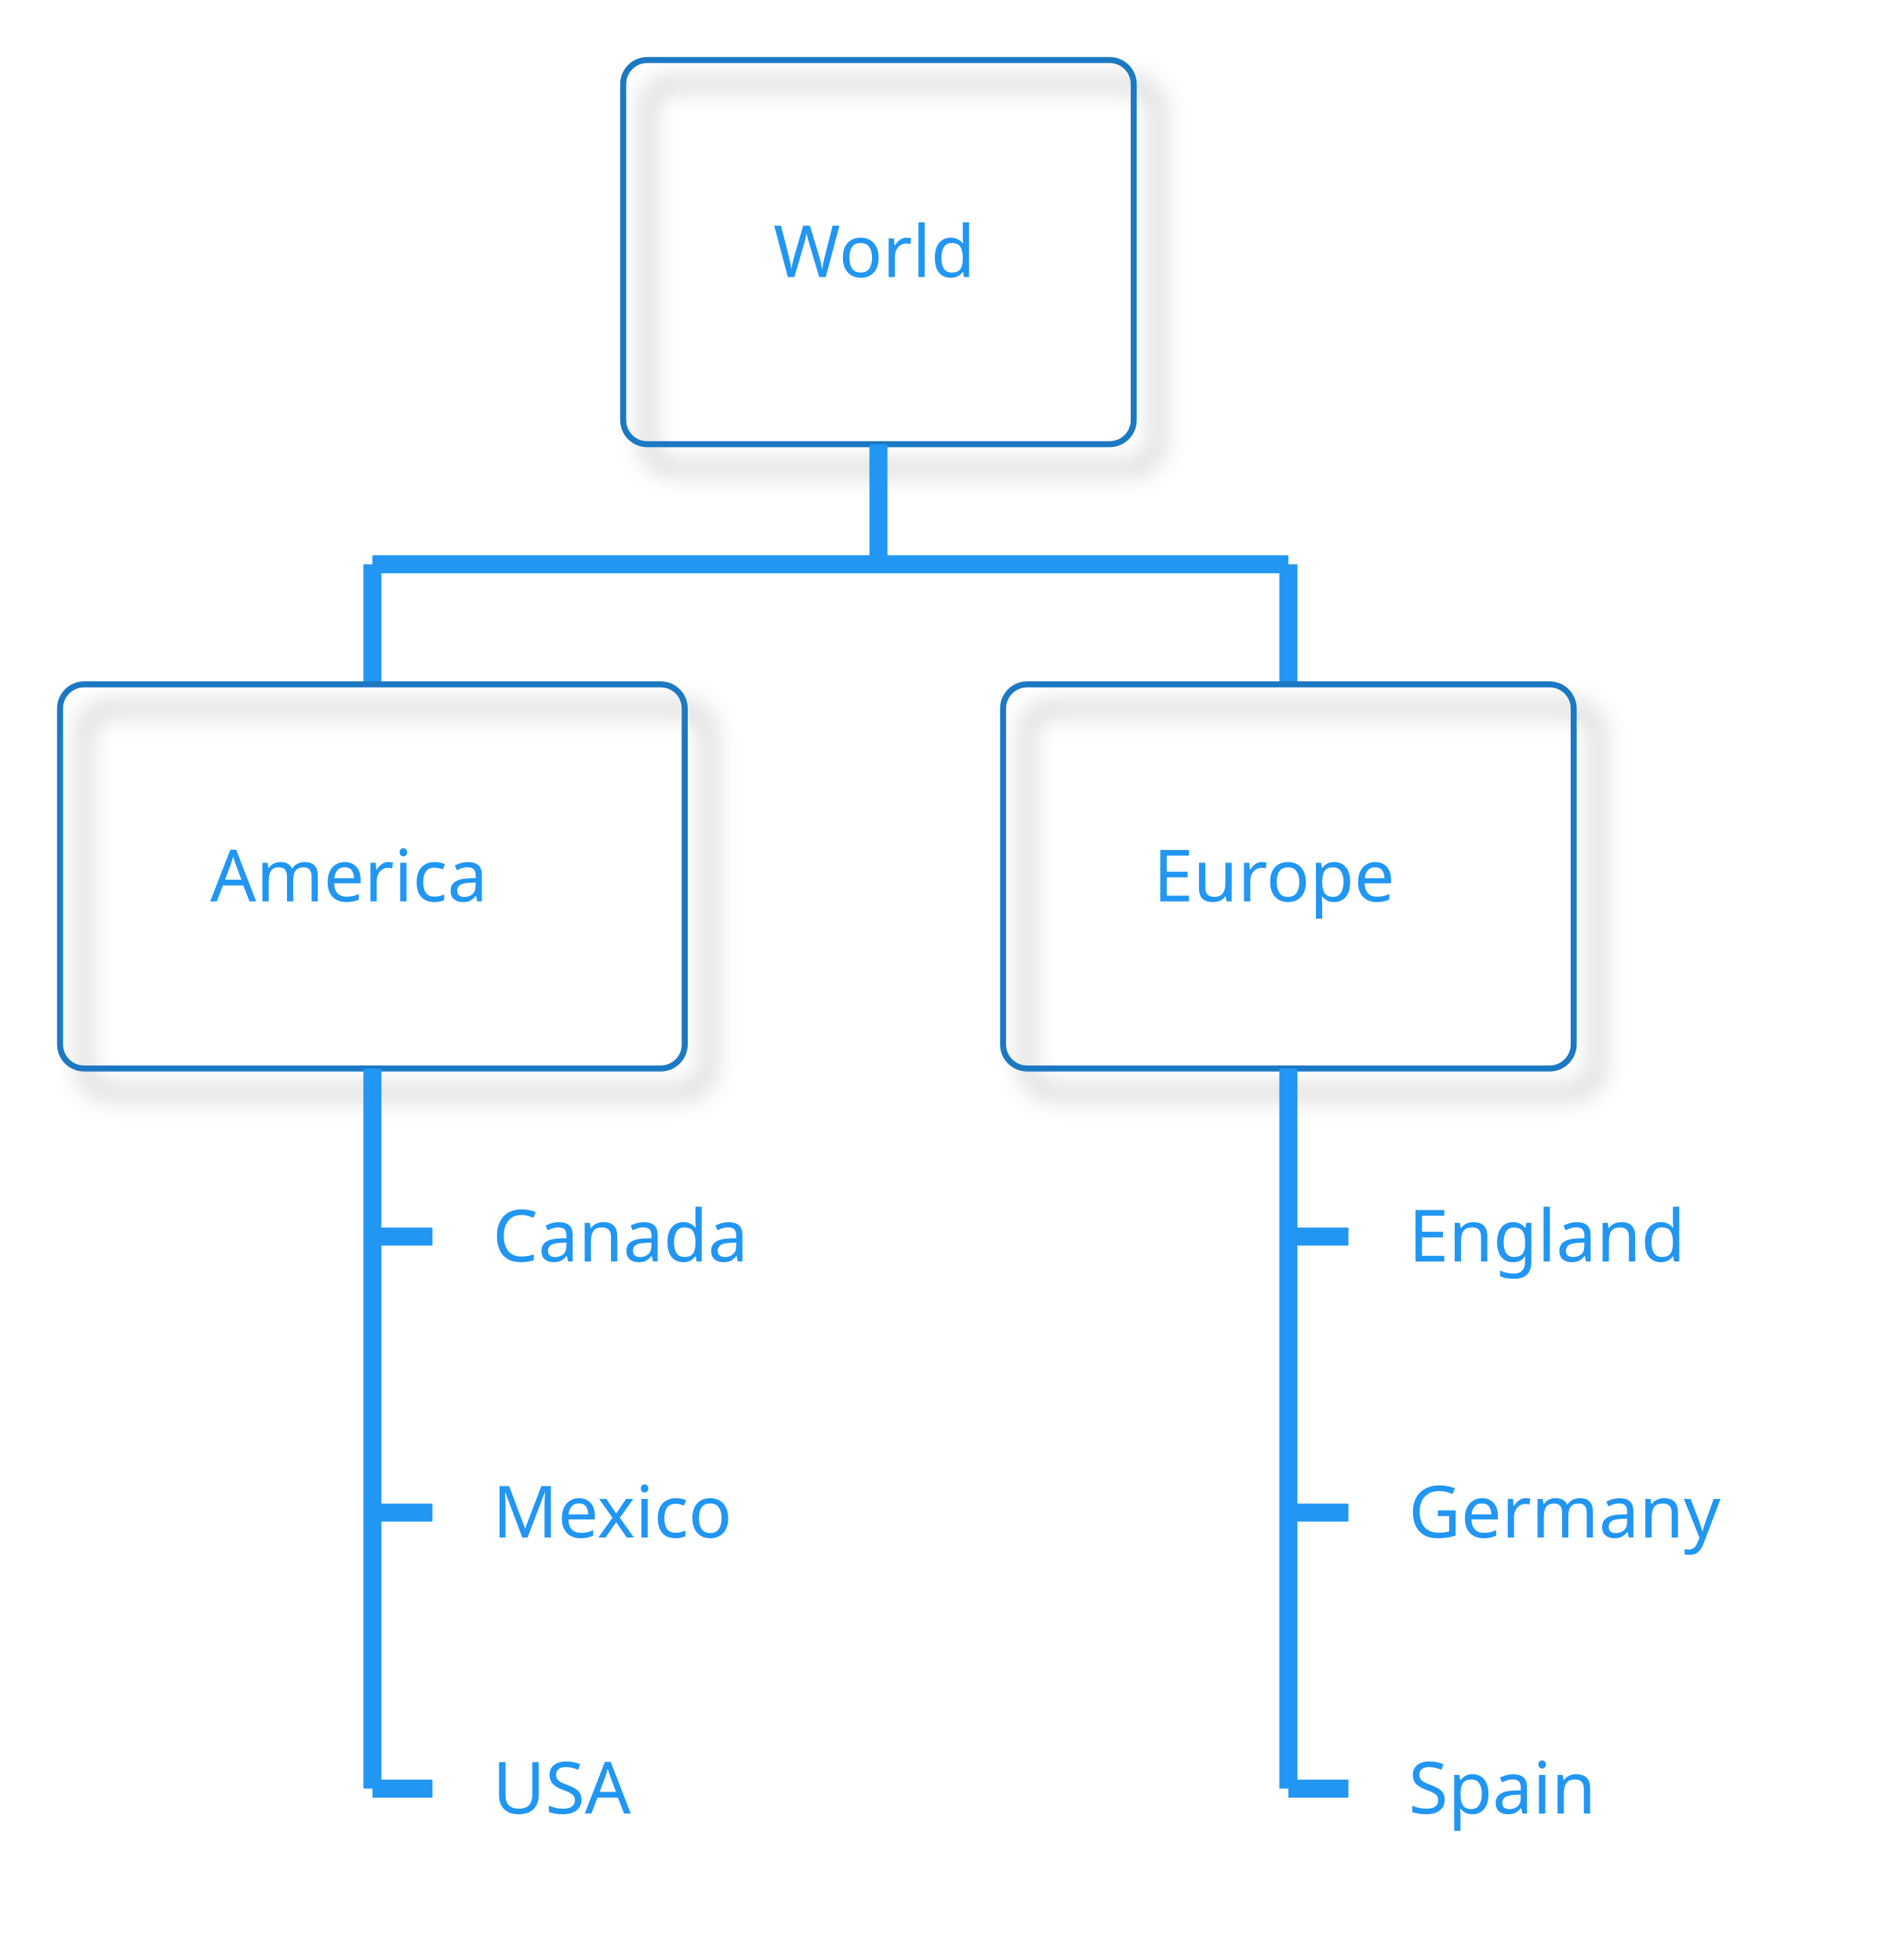
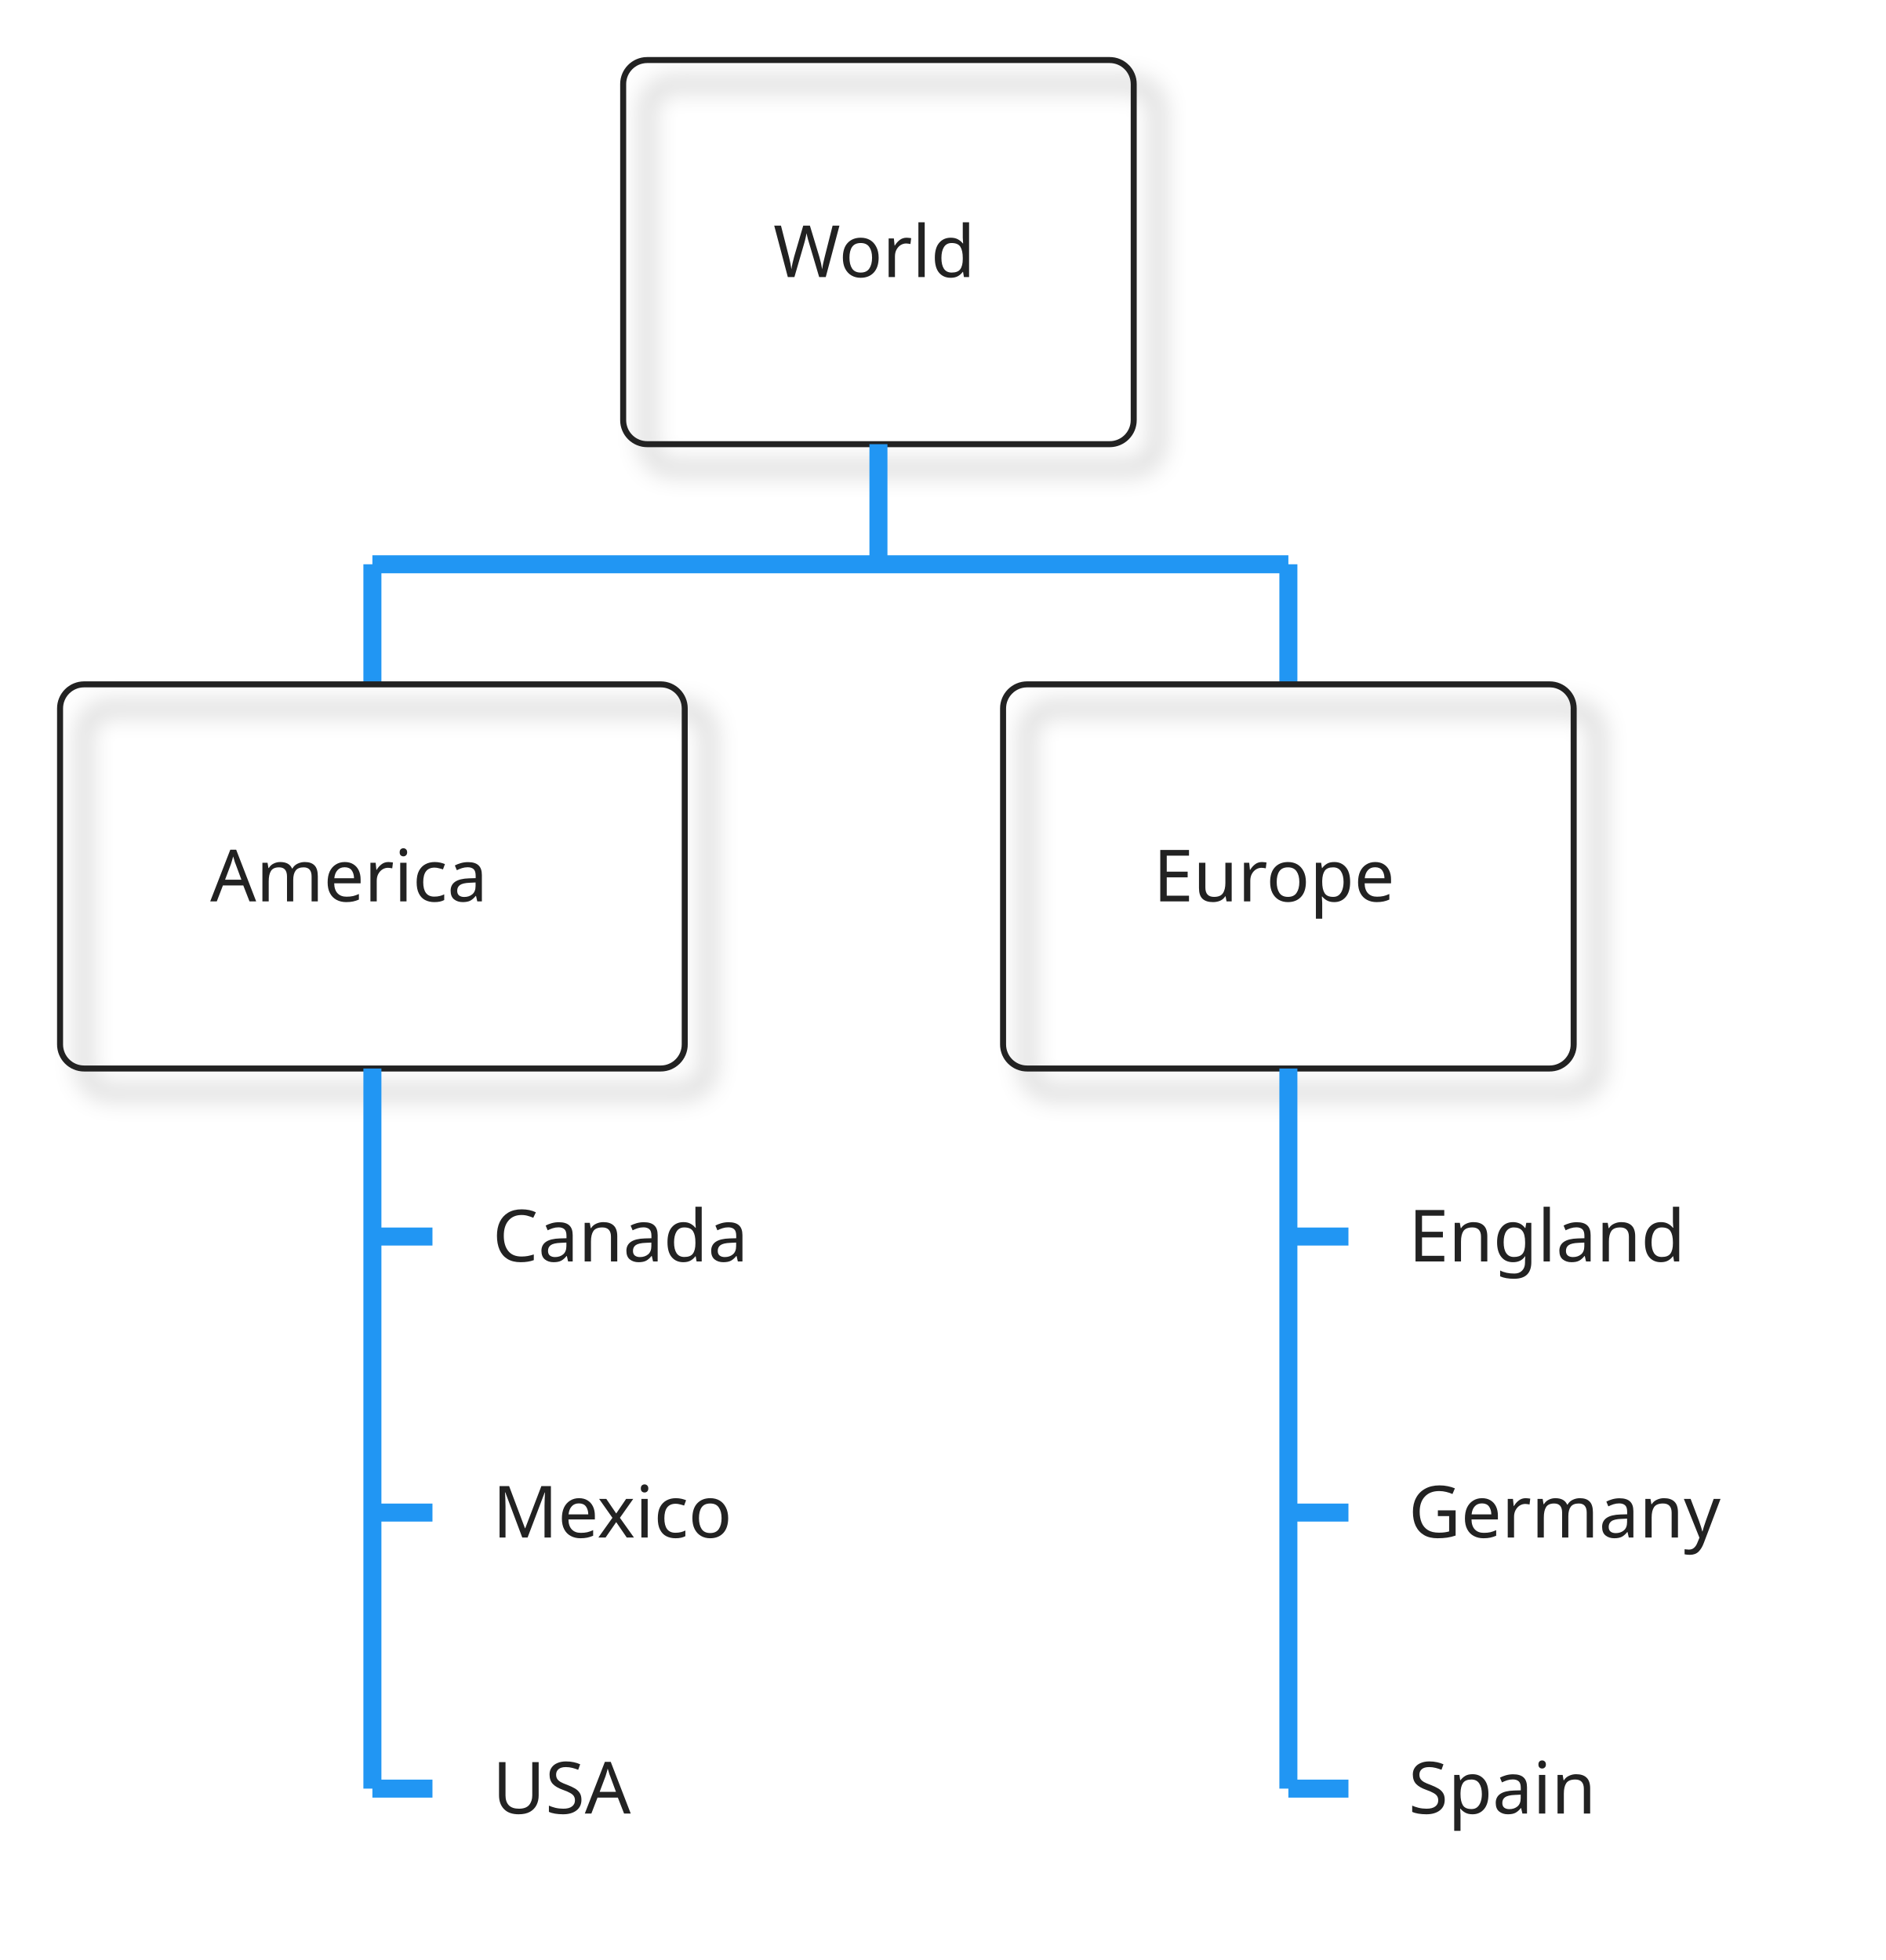
<svg xmlns="http://www.w3.org/2000/svg" contentScriptType="application/ecmascript" contentStyleType="text/css" height="340.625px" preserveAspectRatio="none" style="width:327px;height:340px;background:#00000000;" version="1.1" viewBox="0 0 327 340" width="327.083px" zoomAndPan="magnify">
  <defs>
-     <filter height="300%" id="f1lv4kl4gxpvk4" width="300%" x="-1" y="-1">
+     <filter height="300%" id="f19q7935cs6toz" width="300%" x="-1" y="-1">
      <feGaussianBlur result="blurOut" stdDeviation="2.083" />
      <feColorMatrix in="blurOut" result="blurOut2" type="matrix" values="0 0 0 0 0 0 0 0 0 0 0 0 0 0 0 0 0 0 .4 0" />
      <feOffset dx="4.167" dy="4.167" in="blurOut2" result="blurOut3" />
      <feBlend in="SourceGraphic" in2="blurOut3" mode="normal" />
    </filter>
  </defs>
  <g>
-     <rect filter="url(#f1lv4kl4gxpvk4)" height="66.634" rx="4.167" ry="4.167" style="stroke:#1A78C2;stroke-width:1.042;fill:none;" width="88.542" x="108.073" y="10.417" />
-     <text fill="#2196F3" font-family="&quot;Verdana&quot;" font-size="12.5" lengthAdjust="spacing" textLength="36.458" x="134.115" y="48.061">World</text>
+     <rect filter="url(#f19q7935cs6toz)" height="66.634" rx="4.167" ry="4.167" style="stroke:#222222;stroke-width:1.042;fill:none;" width="88.542" x="108.073" y="10.417" />
+     <text fill="#222222" font-family="&quot;Verdana&quot;" font-size="12.5" lengthAdjust="spacing" textLength="36.458" x="134.115" y="48.061">World</text>
    <line style="stroke:#2196F3;stroke-width:3.125;" x1="152.344" x2="152.344" y1="77.051" y2="97.884" />
    <line style="stroke:#2196F3;stroke-width:3.125;" x1="64.583" x2="64.583" y1="97.884" y2="118.717" />
-     <rect filter="url(#f1lv4kl4gxpvk4)" height="66.634" rx="4.167" ry="4.167" style="stroke:#1A78C2;stroke-width:1.042;fill:none;" width="108.333" x="10.417" y="118.717" />
-     <text fill="#2196F3" font-family="&quot;Verdana&quot;" font-size="12.5" lengthAdjust="spacing" textLength="52.083" x="36.458" y="156.362">America</text>
+     <rect filter="url(#f19q7935cs6toz)" height="66.634" rx="4.167" ry="4.167" style="stroke:#222222;stroke-width:1.042;fill:none;" width="108.333" x="10.417" y="118.717" />
+     <text fill="#222222" font-family="&quot;Verdana&quot;" font-size="12.5" lengthAdjust="spacing" textLength="52.083" x="36.458" y="156.362">America</text>
    <line style="stroke:#2196F3;stroke-width:3.125;" x1="64.583" x2="75" y1="214.502" y2="214.502" />
-     <text fill="#2196F3" font-family="&quot;Verdana&quot;" font-size="12.5" lengthAdjust="spacing" textLength="50" x="85.417" y="218.829">Canada</text>
+     <text fill="#222222" font-family="&quot;Verdana&quot;" font-size="12.5" lengthAdjust="spacing" textLength="50" x="85.417" y="218.829">Canada</text>
    <line style="stroke:#2196F3;stroke-width:3.125;" x1="64.583" x2="75" y1="262.386" y2="262.386" />
-     <text fill="#2196F3" font-family="&quot;Verdana&quot;" font-size="12.5" lengthAdjust="spacing" textLength="43.75" x="85.417" y="266.714">Mexico</text>
+     <text fill="#222222" font-family="&quot;Verdana&quot;" font-size="12.5" lengthAdjust="spacing" textLength="43.75" x="85.417" y="266.714">Mexico</text>
    <line style="stroke:#2196F3;stroke-width:3.125;" x1="64.583" x2="75" y1="310.27" y2="310.27" />
-     <text fill="#2196F3" font-family="&quot;Verdana&quot;" font-size="12.5" lengthAdjust="spacing" textLength="26.042" x="85.417" y="314.598">USA</text>
+     <text fill="#222222" font-family="&quot;Verdana&quot;" font-size="12.5" lengthAdjust="spacing" textLength="26.042" x="85.417" y="314.598">USA</text>
    <line style="stroke:#2196F3;stroke-width:3.125;" x1="64.583" x2="64.583" y1="185.352" y2="310.27" />
    <line style="stroke:#2196F3;stroke-width:3.125;" x1="223.438" x2="223.438" y1="97.884" y2="118.717" />
-     <rect filter="url(#f1lv4kl4gxpvk4)" height="66.634" rx="4.167" ry="4.167" style="stroke:#1A78C2;stroke-width:1.042;fill:none;" width="98.958" x="173.958" y="118.717" />
-     <text fill="#2196F3" font-family="&quot;Verdana&quot;" font-size="12.5" lengthAdjust="spacing" textLength="46.875" x="200" y="156.362">Europe</text>
+     <rect filter="url(#f19q7935cs6toz)" height="66.634" rx="4.167" ry="4.167" style="stroke:#222222;stroke-width:1.042;fill:none;" width="98.958" x="173.958" y="118.717" />
+     <text fill="#222222" font-family="&quot;Verdana&quot;" font-size="12.5" lengthAdjust="spacing" textLength="46.875" x="200" y="156.362">Europe</text>
    <line style="stroke:#2196F3;stroke-width:3.125;" x1="223.438" x2="233.854" y1="214.502" y2="214.502" />
-     <text fill="#2196F3" font-family="&quot;Verdana&quot;" font-size="12.5" lengthAdjust="spacing" textLength="53.125" x="244.271" y="218.829">England</text>
+     <text fill="#222222" font-family="&quot;Verdana&quot;" font-size="12.5" lengthAdjust="spacing" textLength="53.125" x="244.271" y="218.829">England</text>
    <line style="stroke:#2196F3;stroke-width:3.125;" x1="223.438" x2="233.854" y1="262.386" y2="262.386" />
-     <text fill="#2196F3" font-family="&quot;Verdana&quot;" font-size="12.5" lengthAdjust="spacing" textLength="57.292" x="244.271" y="266.714">Germany</text>
+     <text fill="#222222" font-family="&quot;Verdana&quot;" font-size="12.5" lengthAdjust="spacing" textLength="57.292" x="244.271" y="266.714">Germany</text>
    <line style="stroke:#2196F3;stroke-width:3.125;" x1="223.438" x2="233.854" y1="310.27" y2="310.27" />
-     <text fill="#2196F3" font-family="&quot;Verdana&quot;" font-size="12.5" lengthAdjust="spacing" textLength="36.458" x="244.271" y="314.598">Spain</text>
+     <text fill="#222222" font-family="&quot;Verdana&quot;" font-size="12.5" lengthAdjust="spacing" textLength="36.458" x="244.271" y="314.598">Spain</text>
    <line style="stroke:#2196F3;stroke-width:3.125;" x1="223.438" x2="223.438" y1="185.352" y2="310.27" />
    <line style="stroke:#2196F3;stroke-width:3.125;" x1="64.583" x2="223.438" y1="97.884" y2="97.884" />
  </g>
</svg>
